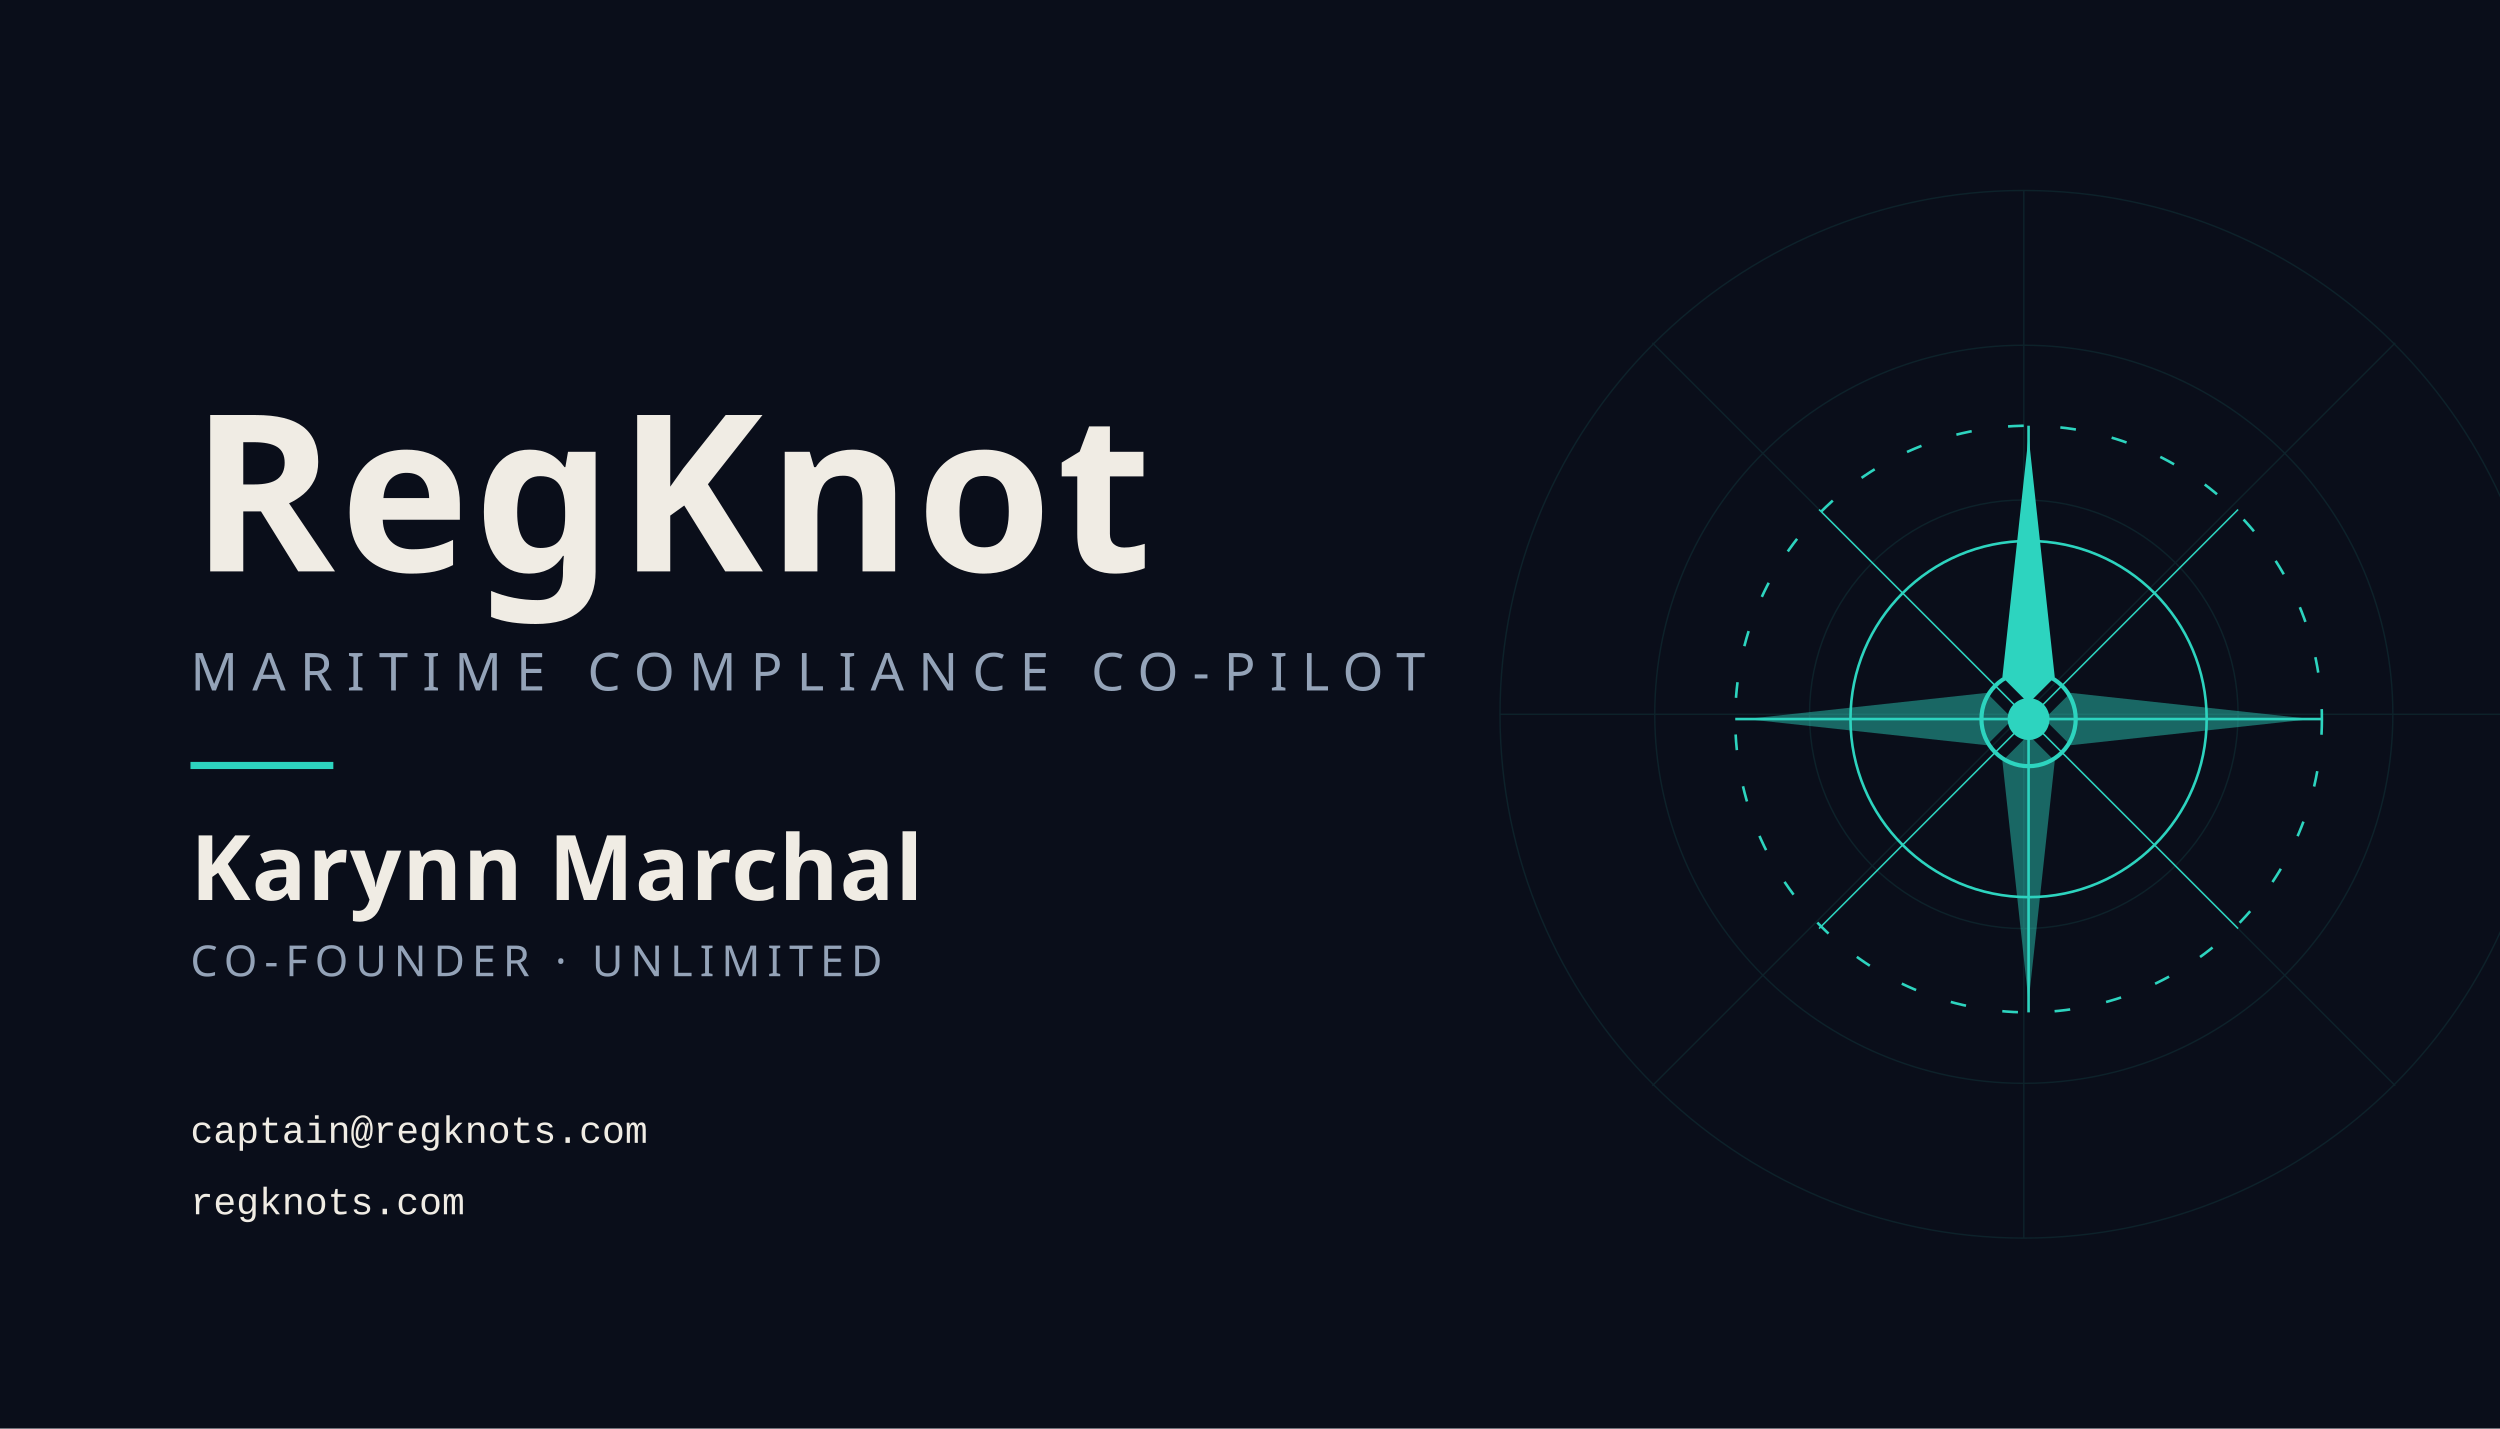
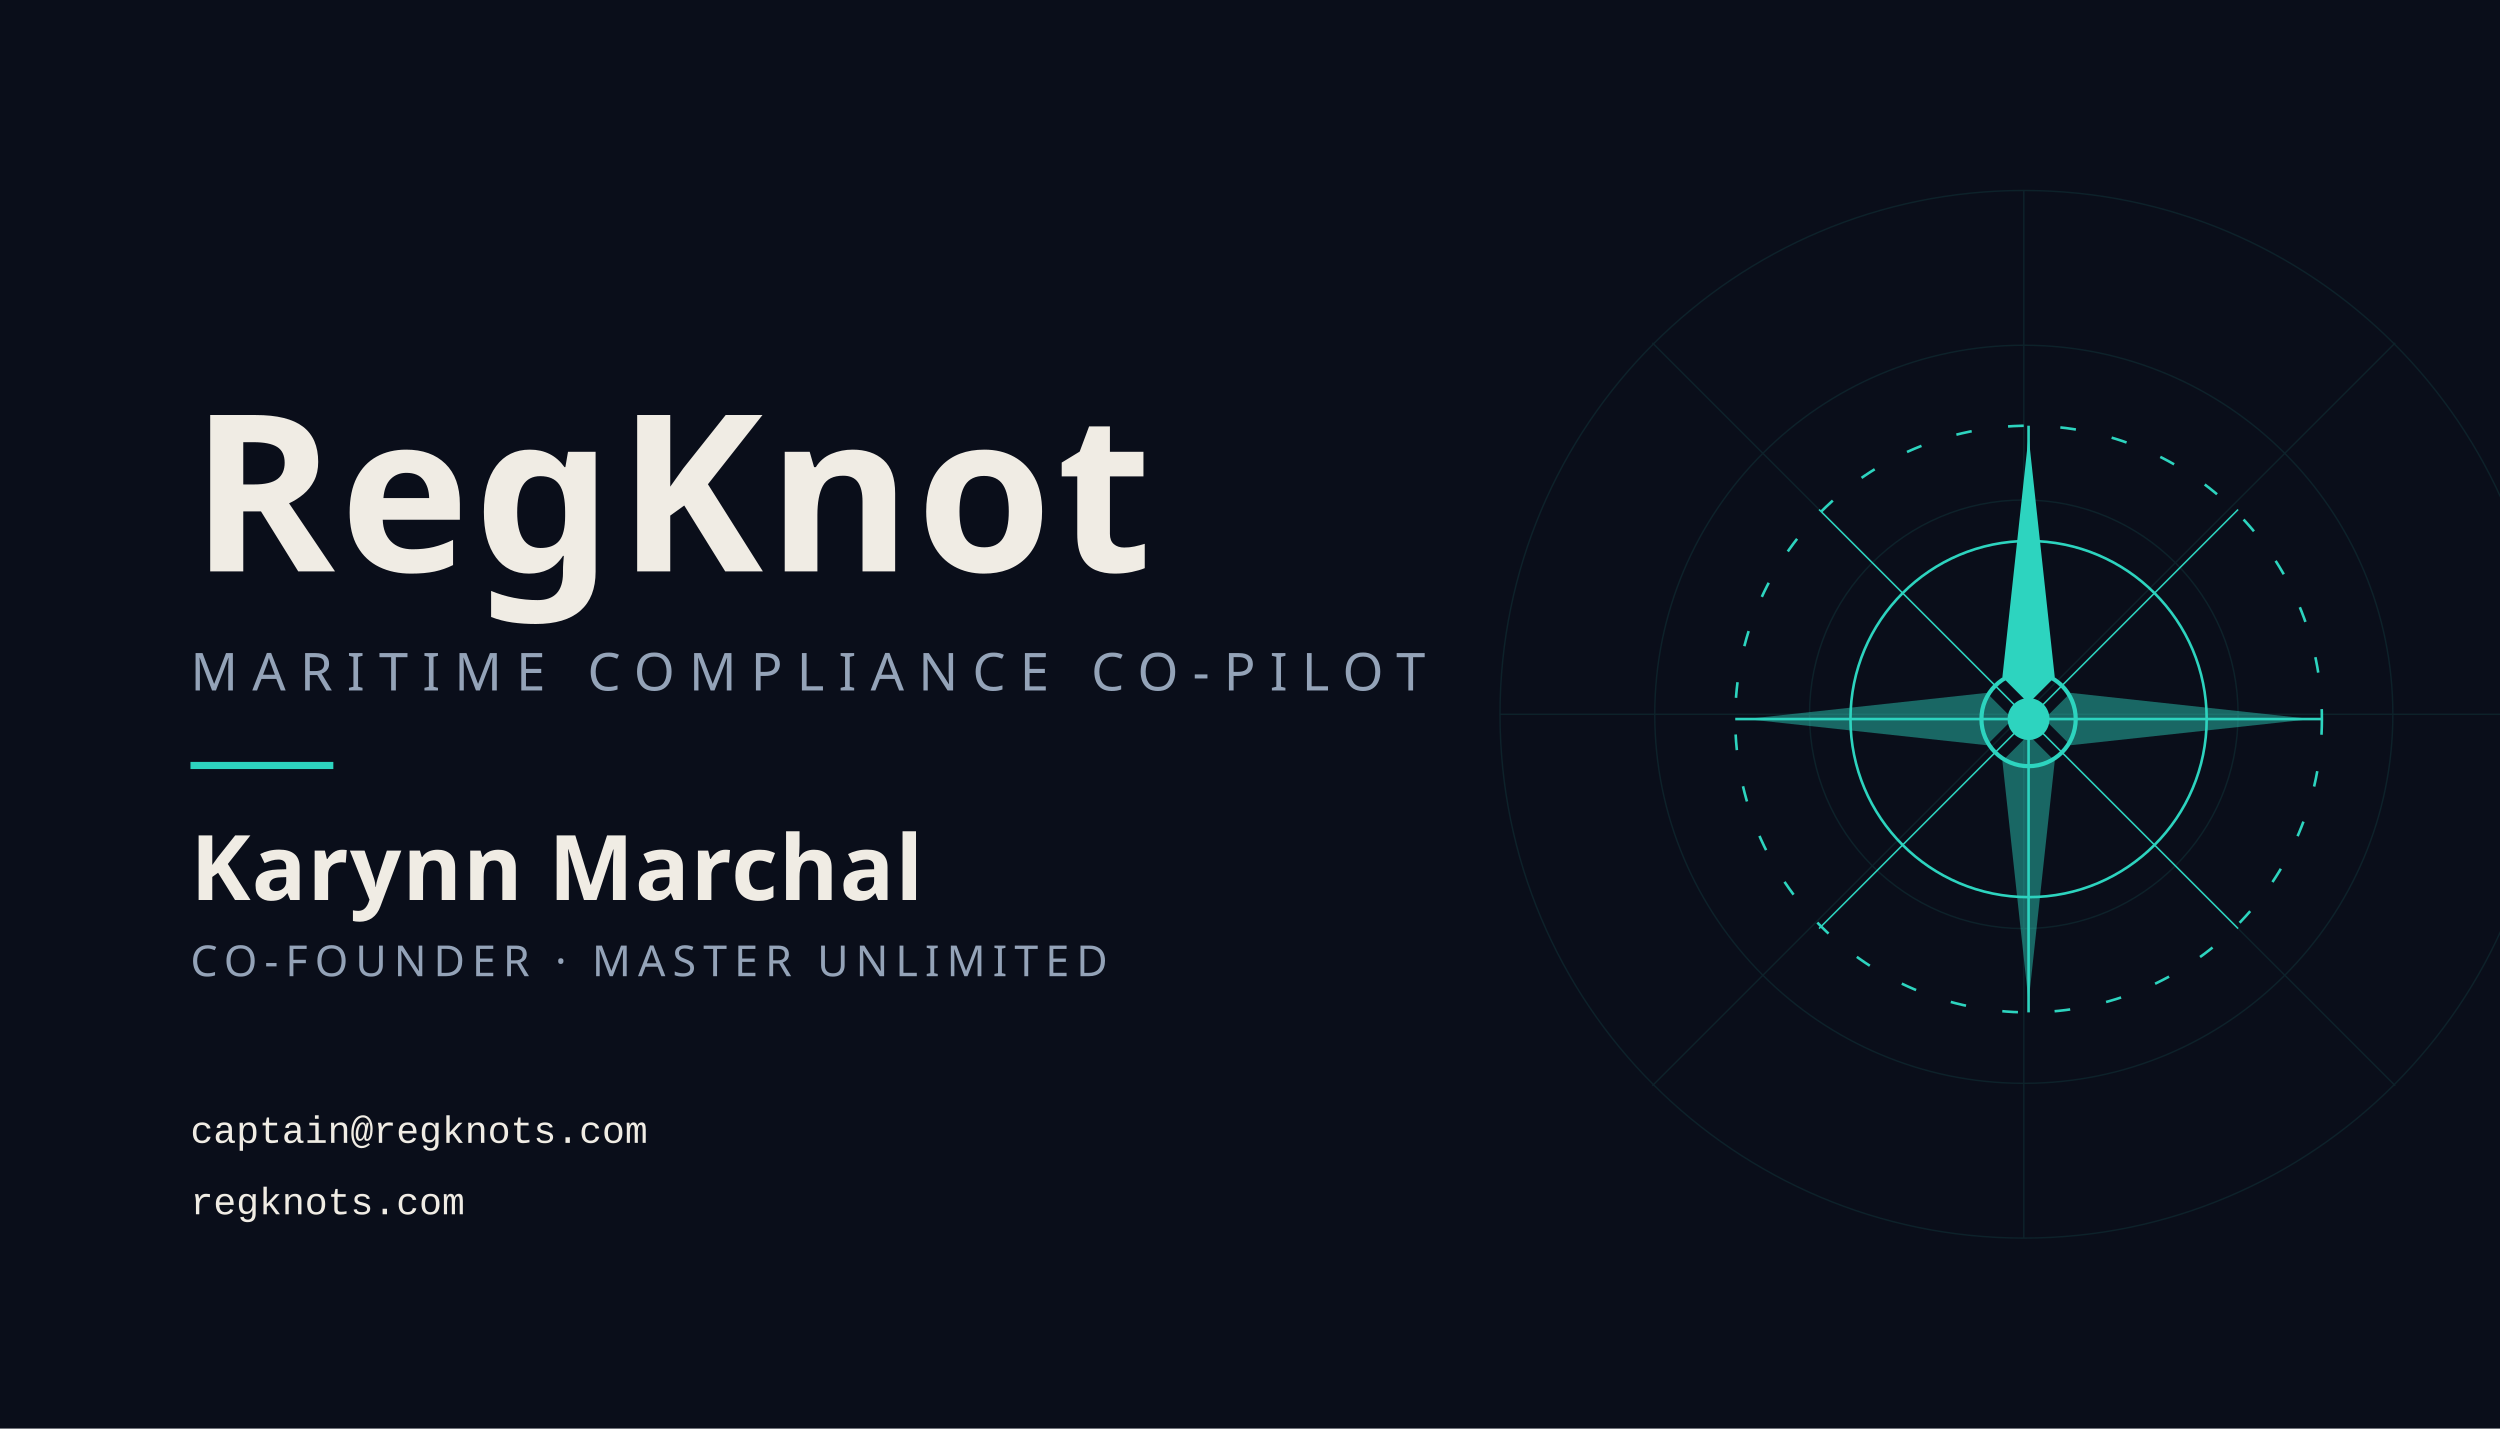
<svg xmlns="http://www.w3.org/2000/svg" viewBox="0 0 1050 600" width="1050" height="600">
  <rect width="1050" height="600" fill="#0a0e1a" />
  <g stroke="#2dd4bf" stroke-width="0.6" fill="none" opacity="0.10">
    <circle cx="850" cy="300" r="220" />
    <circle cx="850" cy="300" r="155" />
    <circle cx="850" cy="300" r="90" />
    <line x1="630" y1="300" x2="1070" y2="300" />
    <line x1="850" y1="80" x2="850" y2="520" />
    <line x1="694" y1="144" x2="1006" y2="456" />
    <line x1="694" y1="456" x2="1006" y2="144" />
  </g>
  <g transform="translate(720,170) scale(2.2)" stroke="#2dd4bf" fill="none">
    <circle cx="60" cy="60" r="56" stroke-width="0.5" stroke-dasharray="3 7" />
    <circle cx="60" cy="60" r="34" stroke-width="0.5" />
    <line x1="60" y1="4" x2="60" y2="116" stroke-width="0.5" />
    <line x1="4" y1="60" x2="116" y2="60" stroke-width="0.5" />
    <line x1="20" y1="20" x2="100" y2="100" stroke-width="0.3" />
    <line x1="100" y1="20" x2="20" y2="100" stroke-width="0.3" />
    <path d="M60 6 L65 52 L60 57 L55 52 Z" fill="#2dd4bf" stroke="none" />
    <path d="M60 114 L65 68 L60 63 L55 68 Z" fill="#2dd4bf" fill-opacity="0.45" stroke="none" />
    <path d="M114 60 L68 65 L63 60 L68 55 Z" fill="#2dd4bf" fill-opacity="0.45" stroke="none" />
    <path d="M6 60 L52 65 L57 60 L52 55 Z" fill="#2dd4bf" fill-opacity="0.45" stroke="none" />
    <circle cx="60" cy="60" r="4" fill="#2dd4bf" stroke="none" />
    <circle cx="60" cy="60" r="9" stroke-width="0.8" />
  </g>
  <g font-family="'Barlow Condensed', 'Barlow Semi Condensed', 'Oswald', 'Arial Narrow', Impact, sans-serif">
    <text x="80" y="240" font-size="92" font-weight="800" letter-spacing="2" fill="#f0ece4">RegKnot</text>
    <text x="80" y="290" font-size="22" font-weight="500" letter-spacing="6" fill="#94a3b8" text-transform="uppercase">MARITIME COMPLIANCE CO-PILOT</text>
  </g>
  <rect x="80" y="320" width="60" height="3" fill="#2dd4bf" />
  <g font-family="'Barlow Condensed', 'Oswald', 'Arial Narrow', Impact, sans-serif">
    <text x="80" y="378" font-size="38" font-weight="700" fill="#f0ece4" letter-spacing="0.5">Karynn Marchal</text>
-     <text x="80" y="410" font-size="18" font-weight="500" fill="#94a3b8" letter-spacing="3">CO-FOUNDER · UNLIMITED</text>
+     <text x="80" y="410" font-size="18" font-weight="500" fill="#94a3b8" letter-spacing="3">CO-FOUNDER · MASTER UNLIMITED</text>
  </g>
  <g font-family="'IBM Plex Mono', 'Courier New', monospace" font-size="16" fill="#f0ece4">
    <text x="80" y="480">captain@regknots.com</text>
    <text x="80" y="510">regknots.com</text>
  </g>
</svg>
